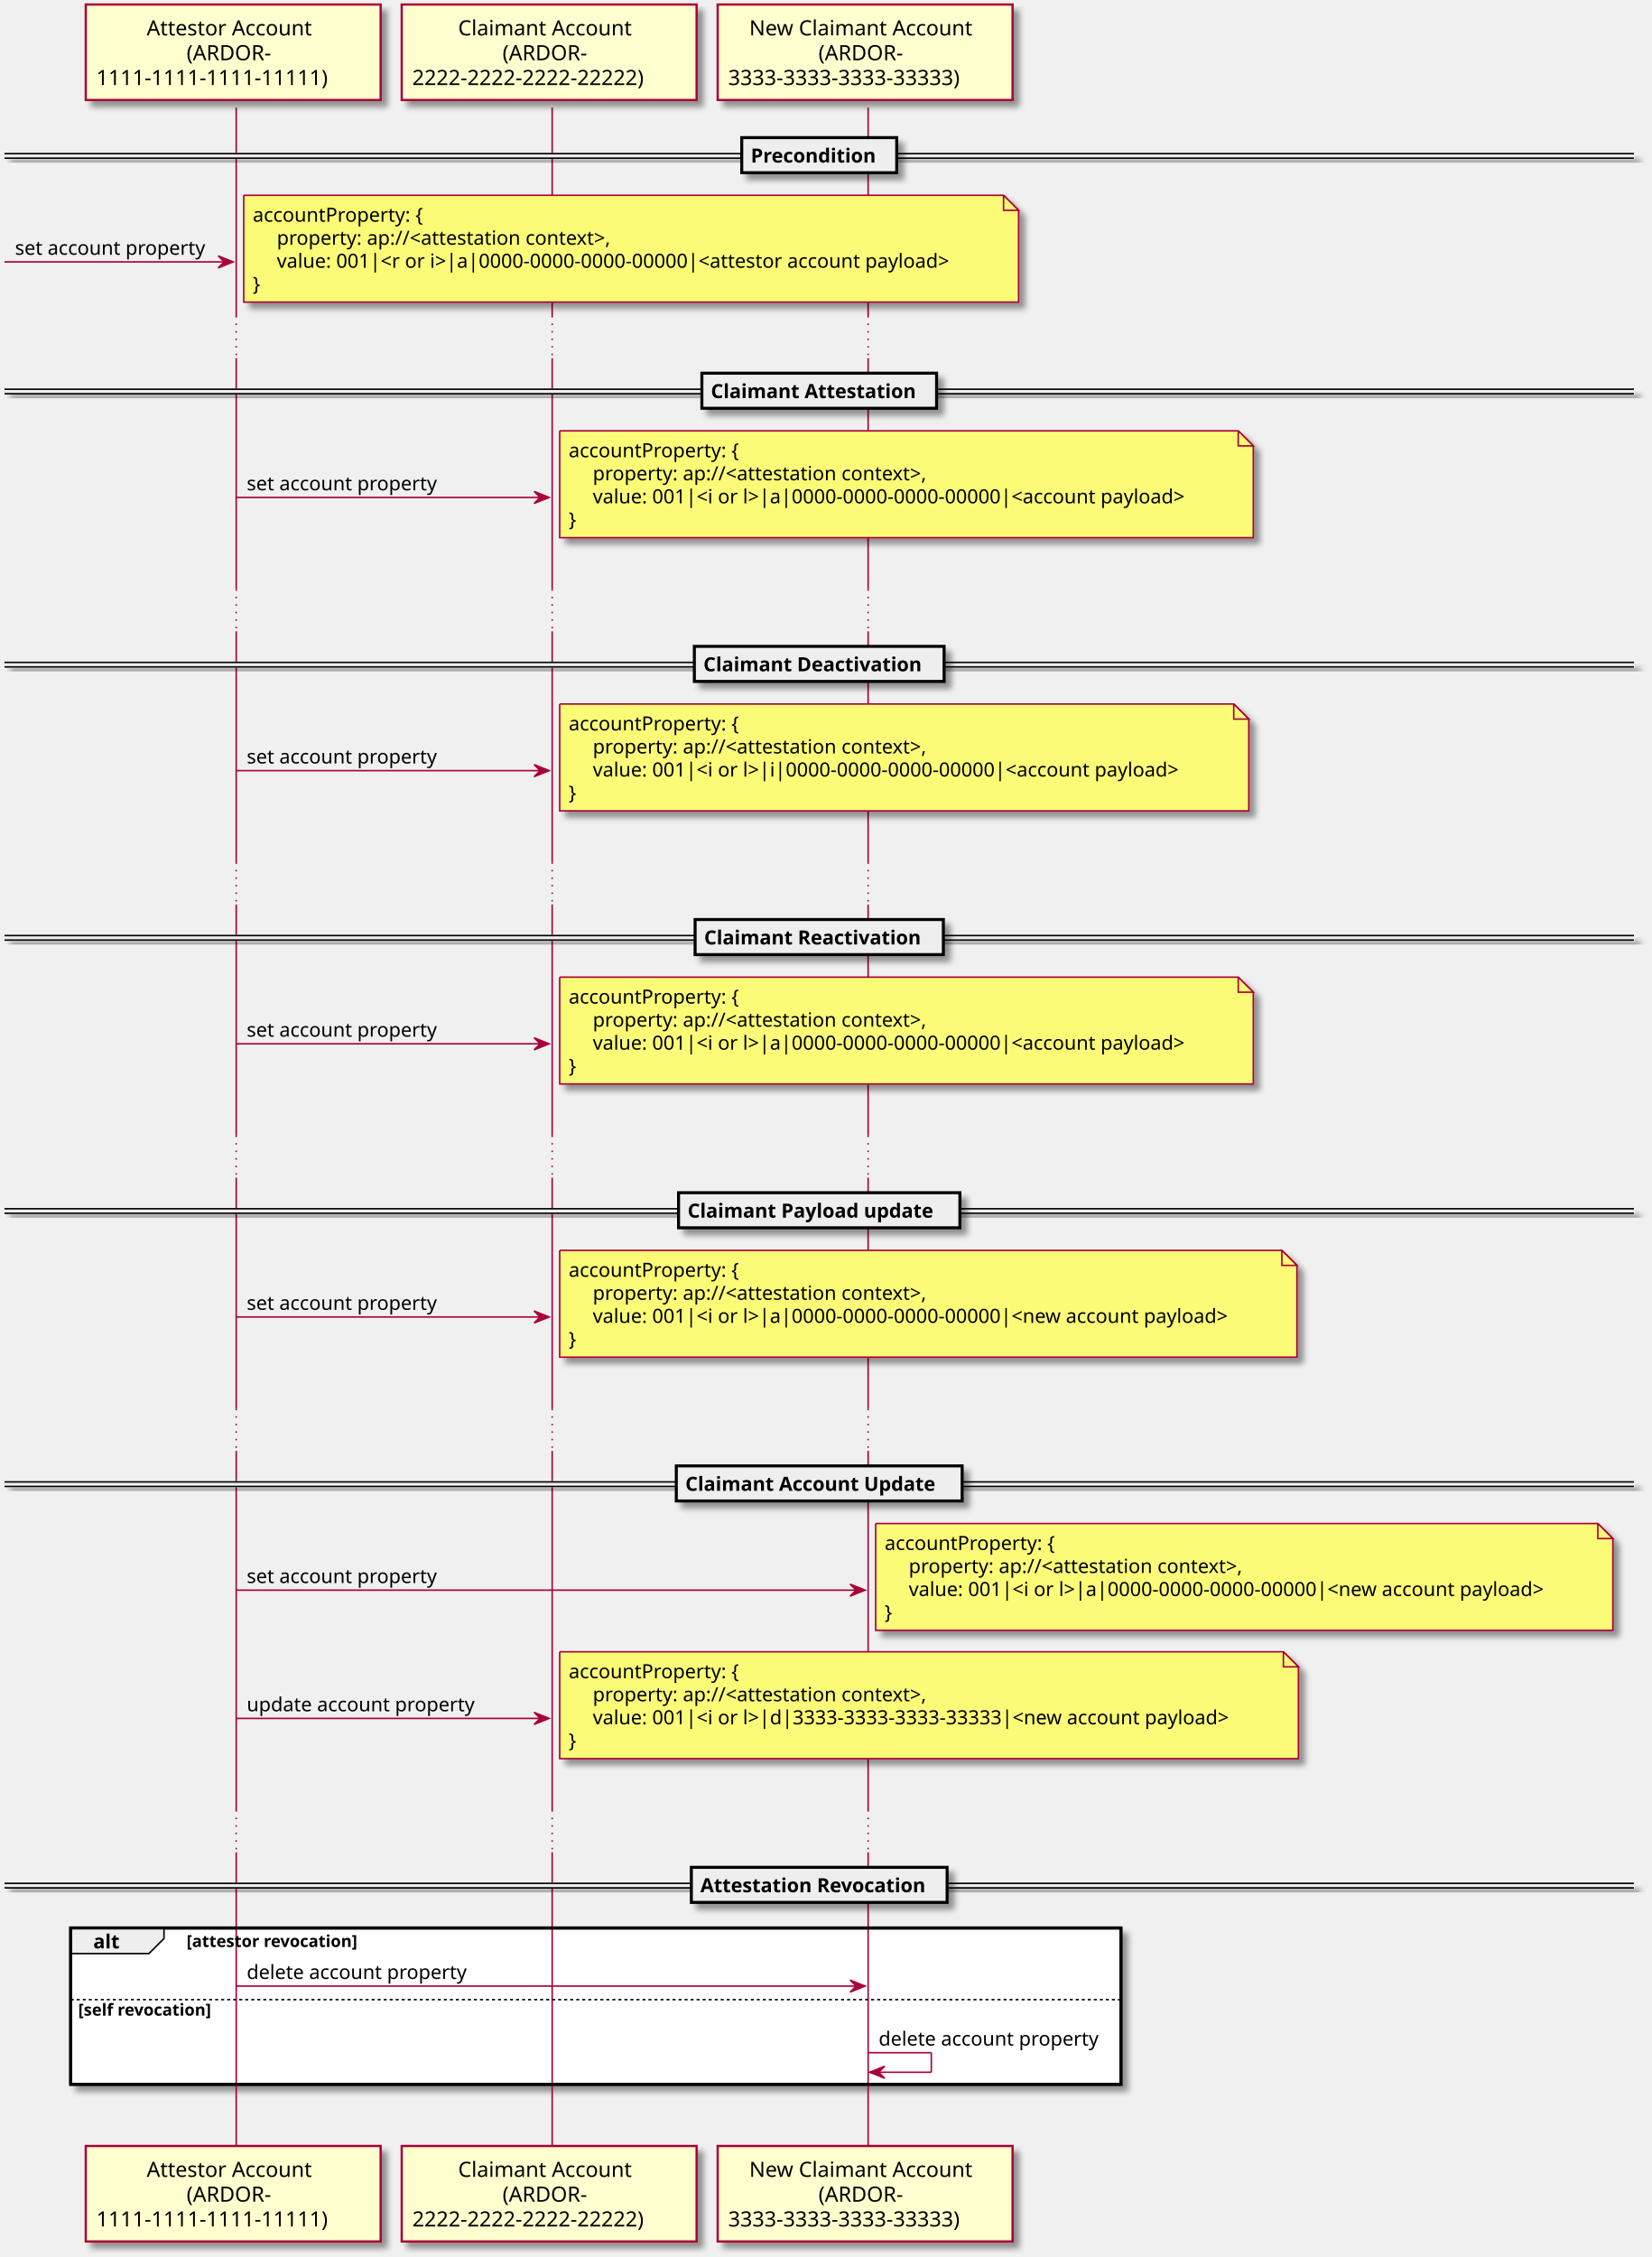
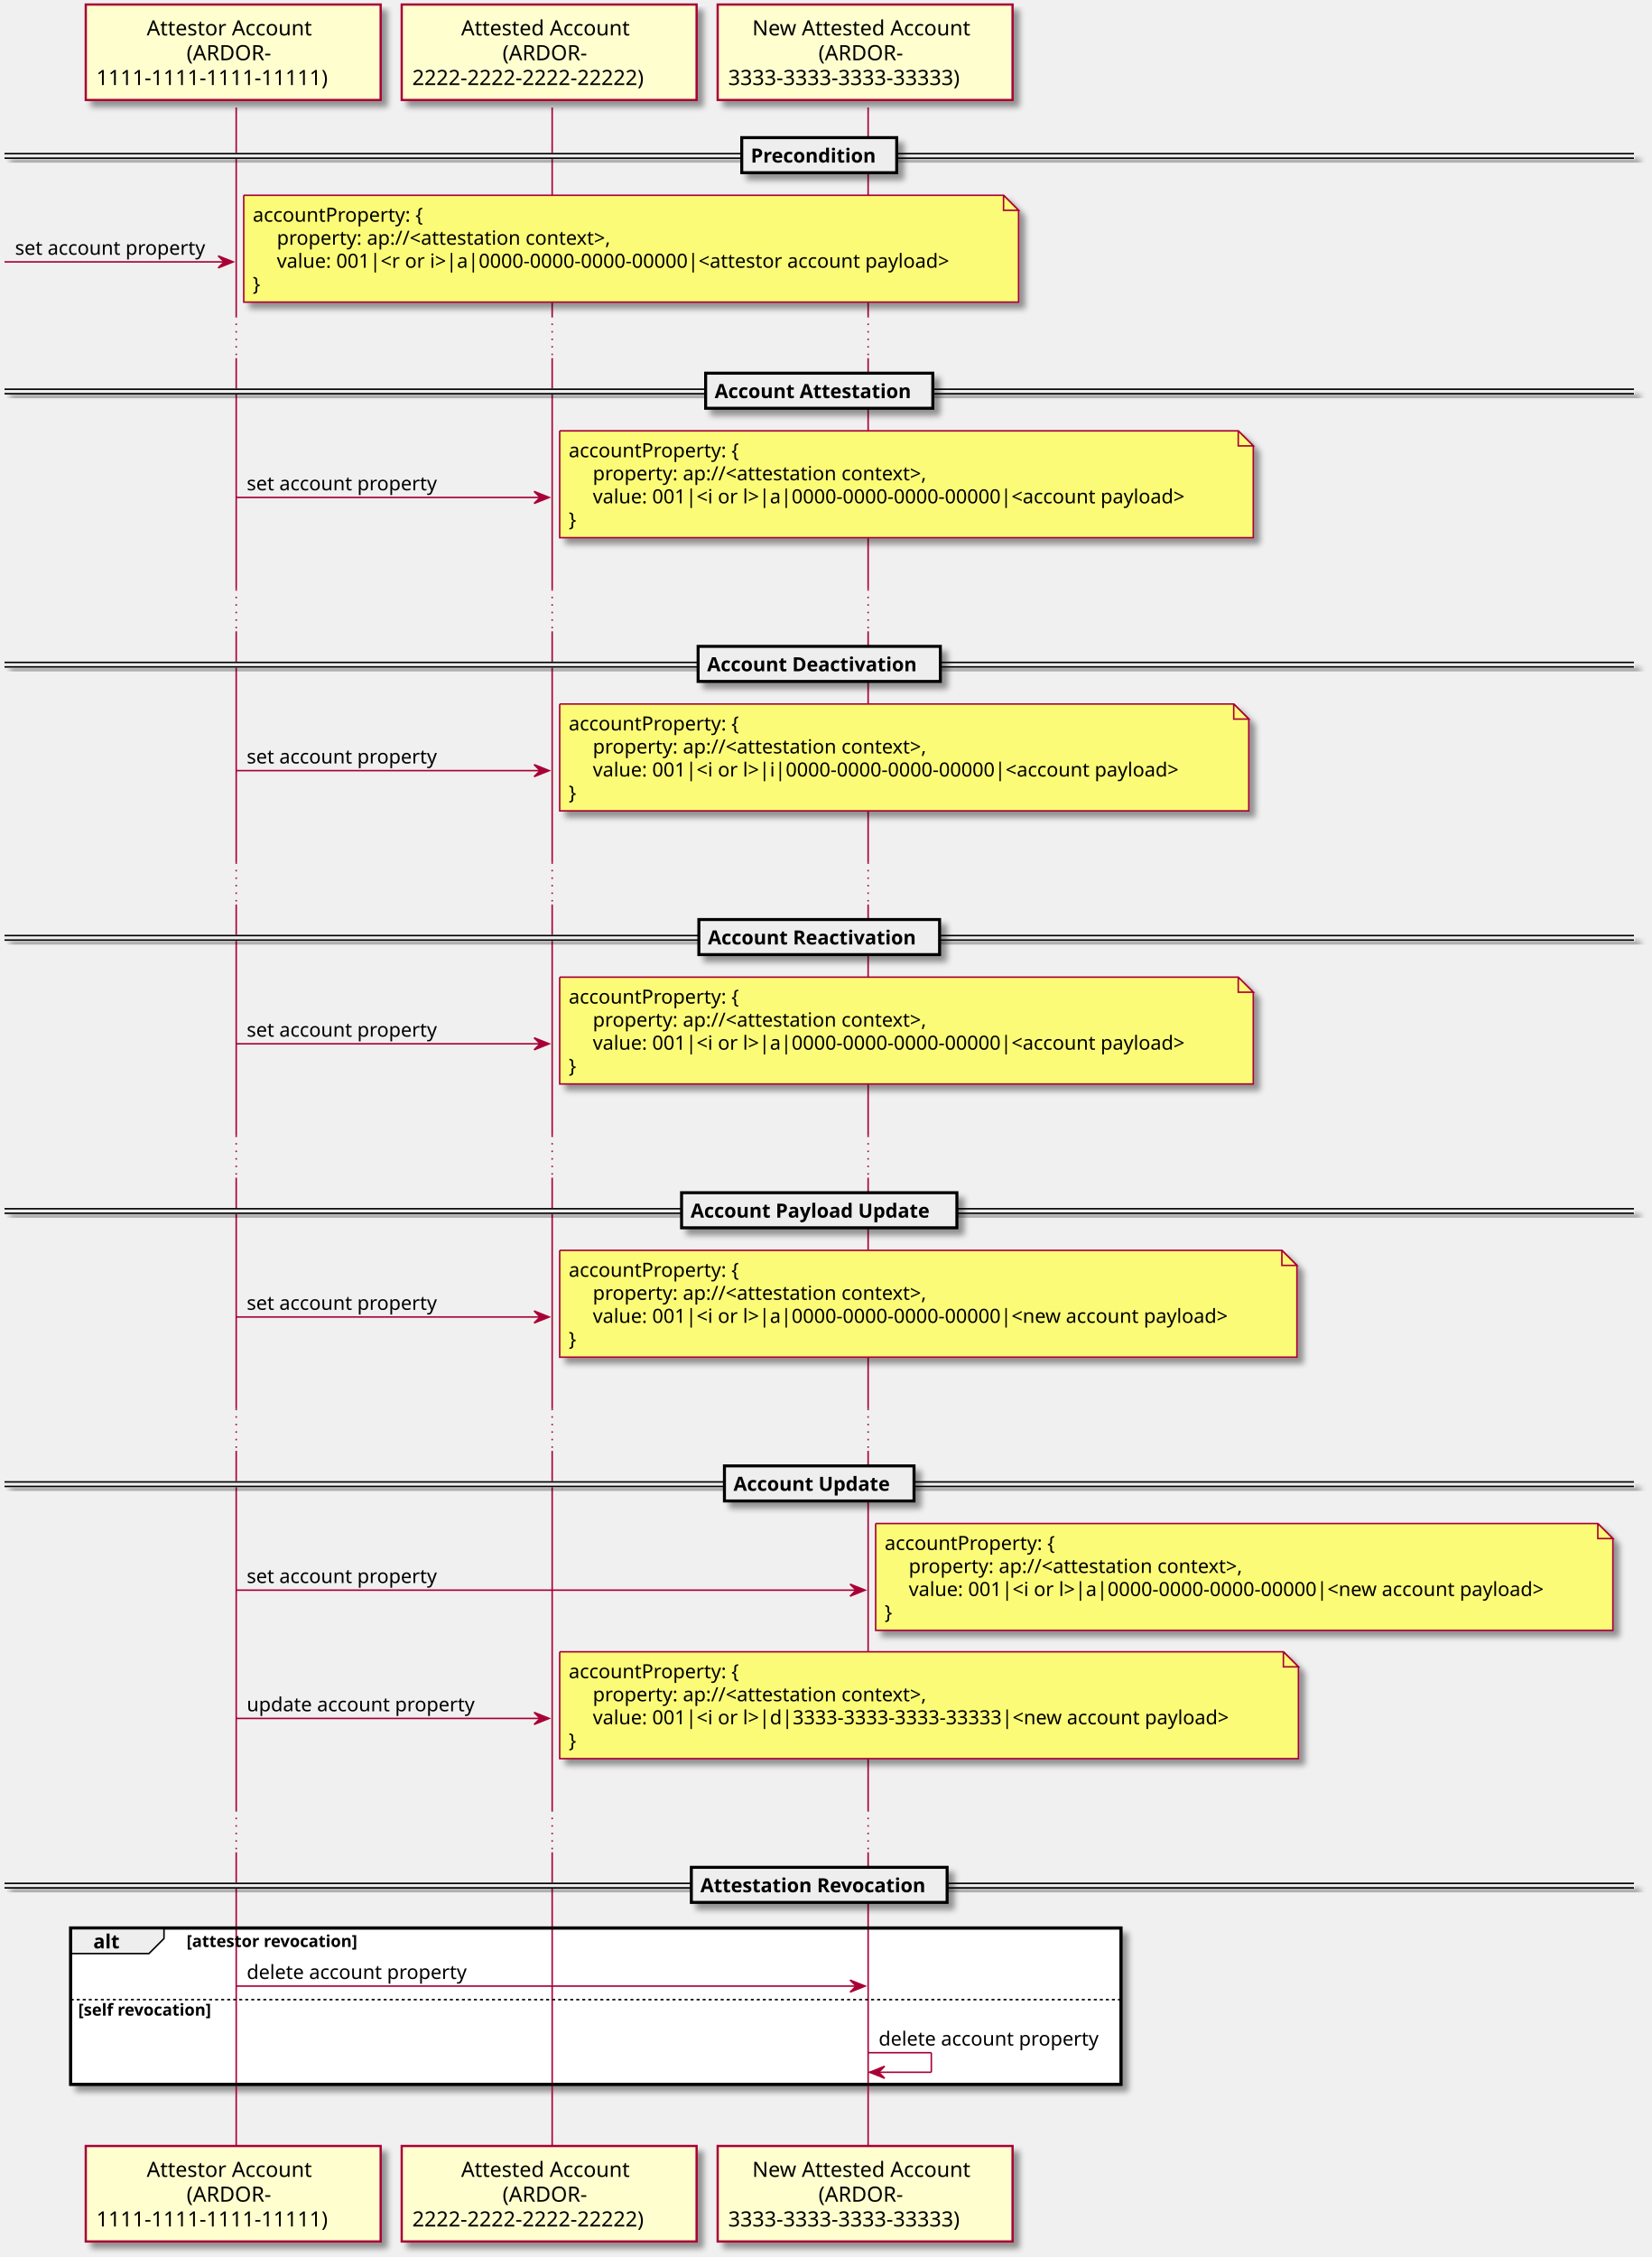
<svg xmlns="http://www.w3.org/2000/svg" contentScriptType="application/ecmascript" contentStyleType="text/css" height="1500px" preserveAspectRatio="none" style="width:1098px;height:1500px;" version="1.1" viewBox="0 0 1098 1500" width="1098px" zoomAndPan="magnify">
  <defs>
-     <filter height="300%" id="f1wwaxibf0at6j" width="300%" x="-1" y="-1">
+     <filter height="300%" id="fj7i6no8japhm" width="300%" x="-1" y="-1">
      <feGaussianBlur result="blurOut" stdDeviation="2.0" />
      <feColorMatrix in="blurOut" result="blurOut2" type="matrix" values="0 0 0 0 0 0 0 0 0 0 0 0 0 0 0 0 0 0 .4 0" />
      <feOffset dx="4.0" dy="4.0" in="blurOut2" result="blurOut3" />
      <feBlend in="SourceGraphic" in2="blurOut3" mode="normal" />
    </filter>
  </defs>
  <g>
-     <rect fill="#FFFFFF" filter="url(#f1wwaxibf0at6j)" height="103.887" style="stroke: #000000; stroke-width: 2.0;" width="698" x="47" y="1281.334" />
+     <rect fill="#FFFFFF" filter="url(#fj7i6no8japhm)" height="103.887" style="stroke: #000000; stroke-width: 2.0;" width="698" x="47" y="1281.334" />
    <rect fill="#FFFFFF" height="57.266" style="stroke: none; stroke-width: 1.0;" width="698" x="47" y="1327.955" />
    <line style="stroke: #A80036; stroke-width: 1.0;" x1="157" x2="157" y1="71.465" y2="210.018" />
    <line style="stroke: #A80036; stroke-width: 1.0; stroke-dasharray: 1.0,4.0;" x1="157" x2="157" y1="210.018" y2="238.018" />
    <line style="stroke: #A80036; stroke-width: 1.0;" x1="157" x2="157" y1="238.018" y2="391.57" />
    <line style="stroke: #A80036; stroke-width: 1.0; stroke-dasharray: 1.0,4.0;" x1="157" x2="157" y1="391.57" y2="419.57" />
    <line style="stroke: #A80036; stroke-width: 1.0;" x1="157" x2="157" y1="419.57" y2="573.123" />
    <line style="stroke: #A80036; stroke-width: 1.0; stroke-dasharray: 1.0,4.0;" x1="157" x2="157" y1="573.123" y2="601.123" />
    <line style="stroke: #A80036; stroke-width: 1.0;" x1="157" x2="157" y1="601.123" y2="754.676" />
    <line style="stroke: #A80036; stroke-width: 1.0; stroke-dasharray: 1.0,4.0;" x1="157" x2="157" y1="754.676" y2="782.676" />
    <line style="stroke: #A80036; stroke-width: 1.0;" x1="157" x2="157" y1="782.676" y2="936.229" />
    <line style="stroke: #A80036; stroke-width: 1.0; stroke-dasharray: 1.0,4.0;" x1="157" x2="157" y1="936.229" y2="964.229" />
    <line style="stroke: #A80036; stroke-width: 1.0;" x1="157" x2="157" y1="964.229" y2="1203.023" />
    <line style="stroke: #A80036; stroke-width: 1.0; stroke-dasharray: 1.0,4.0;" x1="157" x2="157" y1="1203.023" y2="1231.023" />
    <line style="stroke: #A80036; stroke-width: 1.0;" x1="157" x2="157" y1="1231.023" y2="1427.221" />
    <line style="stroke: #A80036; stroke-width: 1.0;" x1="367" x2="367" y1="71.465" y2="210.018" />
    <line style="stroke: #A80036; stroke-width: 1.0; stroke-dasharray: 1.0,4.0;" x1="367" x2="367" y1="210.018" y2="238.018" />
    <line style="stroke: #A80036; stroke-width: 1.0;" x1="367" x2="367" y1="238.018" y2="391.57" />
    <line style="stroke: #A80036; stroke-width: 1.0; stroke-dasharray: 1.0,4.0;" x1="367" x2="367" y1="391.57" y2="419.57" />
    <line style="stroke: #A80036; stroke-width: 1.0;" x1="367" x2="367" y1="419.57" y2="573.123" />
    <line style="stroke: #A80036; stroke-width: 1.0; stroke-dasharray: 1.0,4.0;" x1="367" x2="367" y1="573.123" y2="601.123" />
    <line style="stroke: #A80036; stroke-width: 1.0;" x1="367" x2="367" y1="601.123" y2="754.676" />
    <line style="stroke: #A80036; stroke-width: 1.0; stroke-dasharray: 1.0,4.0;" x1="367" x2="367" y1="754.676" y2="782.676" />
    <line style="stroke: #A80036; stroke-width: 1.0;" x1="367" x2="367" y1="782.676" y2="936.229" />
    <line style="stroke: #A80036; stroke-width: 1.0; stroke-dasharray: 1.0,4.0;" x1="367" x2="367" y1="936.229" y2="964.229" />
    <line style="stroke: #A80036; stroke-width: 1.0;" x1="367" x2="367" y1="964.229" y2="1203.023" />
    <line style="stroke: #A80036; stroke-width: 1.0; stroke-dasharray: 1.0,4.0;" x1="367" x2="367" y1="1203.023" y2="1231.023" />
    <line style="stroke: #A80036; stroke-width: 1.0;" x1="367" x2="367" y1="1231.023" y2="1427.221" />
    <line style="stroke: #A80036; stroke-width: 1.0;" x1="577" x2="577" y1="71.465" y2="210.018" />
    <line style="stroke: #A80036; stroke-width: 1.0; stroke-dasharray: 1.0,4.0;" x1="577" x2="577" y1="210.018" y2="238.018" />
    <line style="stroke: #A80036; stroke-width: 1.0;" x1="577" x2="577" y1="238.018" y2="391.57" />
    <line style="stroke: #A80036; stroke-width: 1.0; stroke-dasharray: 1.0,4.0;" x1="577" x2="577" y1="391.57" y2="419.57" />
    <line style="stroke: #A80036; stroke-width: 1.0;" x1="577" x2="577" y1="419.57" y2="573.123" />
    <line style="stroke: #A80036; stroke-width: 1.0; stroke-dasharray: 1.0,4.0;" x1="577" x2="577" y1="573.123" y2="601.123" />
    <line style="stroke: #A80036; stroke-width: 1.0;" x1="577" x2="577" y1="601.123" y2="754.676" />
    <line style="stroke: #A80036; stroke-width: 1.0; stroke-dasharray: 1.0,4.0;" x1="577" x2="577" y1="754.676" y2="782.676" />
    <line style="stroke: #A80036; stroke-width: 1.0;" x1="577" x2="577" y1="782.676" y2="936.229" />
    <line style="stroke: #A80036; stroke-width: 1.0; stroke-dasharray: 1.0,4.0;" x1="577" x2="577" y1="936.229" y2="964.229" />
    <line style="stroke: #A80036; stroke-width: 1.0;" x1="577" x2="577" y1="964.229" y2="1203.023" />
    <line style="stroke: #A80036; stroke-width: 1.0; stroke-dasharray: 1.0,4.0;" x1="577" x2="577" y1="1203.023" y2="1231.023" />
    <line style="stroke: #A80036; stroke-width: 1.0;" x1="577" x2="577" y1="1231.023" y2="1427.221" />
-     <rect fill="#FEFECE" filter="url(#f1wwaxibf0at6j)" height="63.465" style="stroke: #A80036; stroke-width: 1.5;" width="196" x="57" y="3" />
+     <rect fill="#FEFECE" filter="url(#fj7i6no8japhm)" height="63.465" style="stroke: #A80036; stroke-width: 1.5;" width="196" x="57" y="3" />
    <text fill="#000000" font-family="sans-serif" font-size="14" lengthAdjust="spacingAndGlyphs" textLength="115" x="97.5" y="23.535">Attestor Account</text>
    <text fill="#000000" font-family="sans-serif" font-size="14" lengthAdjust="spacingAndGlyphs" textLength="62" x="124" y="40.023">(ARDOR-</text>
    <text fill="#000000" font-family="sans-serif" font-size="14" lengthAdjust="spacingAndGlyphs" textLength="182" x="64" y="56.512">1111-1111-1111-11111)</text>
-     <rect fill="#FEFECE" filter="url(#f1wwaxibf0at6j)" height="63.465" style="stroke: #A80036; stroke-width: 1.5;" width="196" x="57" y="1426.221" />
+     <rect fill="#FEFECE" filter="url(#fj7i6no8japhm)" height="63.465" style="stroke: #A80036; stroke-width: 1.5;" width="196" x="57" y="1426.221" />
    <text fill="#000000" font-family="sans-serif" font-size="14" lengthAdjust="spacingAndGlyphs" textLength="115" x="97.5" y="1446.756">Attestor Account</text>
    <text fill="#000000" font-family="sans-serif" font-size="14" lengthAdjust="spacingAndGlyphs" textLength="62" x="124" y="1463.244">(ARDOR-</text>
    <text fill="#000000" font-family="sans-serif" font-size="14" lengthAdjust="spacingAndGlyphs" textLength="182" x="64" y="1479.732">1111-1111-1111-11111)</text>
-     <rect fill="#FEFECE" filter="url(#f1wwaxibf0at6j)" height="63.465" style="stroke: #A80036; stroke-width: 1.5;" width="196" x="267" y="3" />
-     <text fill="#000000" font-family="sans-serif" font-size="14" lengthAdjust="spacingAndGlyphs" textLength="121" x="304.5" y="23.535">Claimant Account</text>
+     <rect fill="#FEFECE" filter="url(#fj7i6no8japhm)" height="63.465" style="stroke: #A80036; stroke-width: 1.5;" width="196" x="267" y="3" />
+     <text fill="#000000" font-family="sans-serif" font-size="14" lengthAdjust="spacingAndGlyphs" textLength="117" x="306.5" y="23.535">Attested Account</text>
    <text fill="#000000" font-family="sans-serif" font-size="14" lengthAdjust="spacingAndGlyphs" textLength="62" x="334" y="40.023">(ARDOR-</text>
    <text fill="#000000" font-family="sans-serif" font-size="14" lengthAdjust="spacingAndGlyphs" textLength="182" x="274" y="56.512">2222-2222-2222-22222)</text>
-     <rect fill="#FEFECE" filter="url(#f1wwaxibf0at6j)" height="63.465" style="stroke: #A80036; stroke-width: 1.5;" width="196" x="267" y="1426.221" />
-     <text fill="#000000" font-family="sans-serif" font-size="14" lengthAdjust="spacingAndGlyphs" textLength="121" x="304.5" y="1446.756">Claimant Account</text>
+     <rect fill="#FEFECE" filter="url(#fj7i6no8japhm)" height="63.465" style="stroke: #A80036; stroke-width: 1.5;" width="196" x="267" y="1426.221" />
+     <text fill="#000000" font-family="sans-serif" font-size="14" lengthAdjust="spacingAndGlyphs" textLength="117" x="306.5" y="1446.756">Attested Account</text>
    <text fill="#000000" font-family="sans-serif" font-size="14" lengthAdjust="spacingAndGlyphs" textLength="62" x="334" y="1463.244">(ARDOR-</text>
    <text fill="#000000" font-family="sans-serif" font-size="14" lengthAdjust="spacingAndGlyphs" textLength="182" x="274" y="1479.732">2222-2222-2222-22222)</text>
-     <rect fill="#FEFECE" filter="url(#f1wwaxibf0at6j)" height="63.465" style="stroke: #A80036; stroke-width: 1.5;" width="196" x="477" y="3" />
-     <text fill="#000000" font-family="sans-serif" font-size="14" lengthAdjust="spacingAndGlyphs" textLength="154" x="498" y="23.535">New Claimant Account</text>
+     <rect fill="#FEFECE" filter="url(#fj7i6no8japhm)" height="63.465" style="stroke: #A80036; stroke-width: 1.5;" width="196" x="477" y="3" />
+     <text fill="#000000" font-family="sans-serif" font-size="14" lengthAdjust="spacingAndGlyphs" textLength="150" x="500" y="23.535">New Attested Account</text>
    <text fill="#000000" font-family="sans-serif" font-size="14" lengthAdjust="spacingAndGlyphs" textLength="62" x="544" y="40.023">(ARDOR-</text>
    <text fill="#000000" font-family="sans-serif" font-size="14" lengthAdjust="spacingAndGlyphs" textLength="182" x="484" y="56.512">3333-3333-3333-33333)</text>
-     <rect fill="#FEFECE" filter="url(#f1wwaxibf0at6j)" height="63.465" style="stroke: #A80036; stroke-width: 1.5;" width="196" x="477" y="1426.221" />
-     <text fill="#000000" font-family="sans-serif" font-size="14" lengthAdjust="spacingAndGlyphs" textLength="154" x="498" y="1446.756">New Claimant Account</text>
+     <rect fill="#FEFECE" filter="url(#fj7i6no8japhm)" height="63.465" style="stroke: #A80036; stroke-width: 1.5;" width="196" x="477" y="1426.221" />
+     <text fill="#000000" font-family="sans-serif" font-size="14" lengthAdjust="spacingAndGlyphs" textLength="150" x="500" y="1446.756">New Attested Account</text>
    <text fill="#000000" font-family="sans-serif" font-size="14" lengthAdjust="spacingAndGlyphs" textLength="62" x="544" y="1463.244">(ARDOR-</text>
    <text fill="#000000" font-family="sans-serif" font-size="14" lengthAdjust="spacingAndGlyphs" textLength="182" x="484" y="1479.732">3333-3333-3333-33333)</text>
-     <rect fill="#EEEEEE" filter="url(#f1wwaxibf0at6j)" height="3" style="stroke: #EEEEEE; stroke-width: 1.0;" width="1083" x="3" y="102.12" />
+     <rect fill="#EEEEEE" filter="url(#fj7i6no8japhm)" height="3" style="stroke: #EEEEEE; stroke-width: 1.0;" width="1083" x="3" y="102.12" />
    <line style="stroke: #000000; stroke-width: 1.0;" x1="3" x2="1086" y1="102.12" y2="102.12" />
    <line style="stroke: #000000; stroke-width: 1.0;" x1="3" x2="1086" y1="105.12" y2="105.12" />
-     <rect fill="#EEEEEE" filter="url(#f1wwaxibf0at6j)" height="23.311" style="stroke: #000000; stroke-width: 2.0;" width="103" x="493" y="91.465" />
+     <rect fill="#EEEEEE" filter="url(#fj7i6no8japhm)" height="23.311" style="stroke: #000000; stroke-width: 2.0;" width="103" x="493" y="91.465" />
    <text fill="#000000" font-family="sans-serif" font-size="13" font-weight="bold" lengthAdjust="spacingAndGlyphs" textLength="85" x="499" y="108.033">Precondition</text>
    <polygon fill="#A80036" points="145,170.052,155,174.052,145,178.052,149,174.052" style="stroke: #A80036; stroke-width: 1.0;" />
    <line style="stroke: #A80036; stroke-width: 1.0;" x1="3" x2="151" y1="174.052" y2="174.052" />
    <text fill="#000000" font-family="sans-serif" font-size="13" lengthAdjust="spacingAndGlyphs" textLength="130" x="10" y="169.31">set account property</text>
-     <path d="M162,129.775 L162,200.775 L677,200.775 L677,139.775 L667,129.775 L162,129.775 " fill="#FBFB77" filter="url(#f1wwaxibf0at6j)" style="stroke: #A80036; stroke-width: 1.0;" />
+     <path d="M162,129.775 L162,200.775 L677,200.775 L677,139.775 L667,129.775 L162,129.775 " fill="#FBFB77" filter="url(#fj7i6no8japhm)" style="stroke: #A80036; stroke-width: 1.0;" />
    <path d="M667,129.775 L667,139.775 L677,139.775 L667,129.775 " fill="#FBFB77" style="stroke: #A80036; stroke-width: 1.0;" />
    <text fill="#000000" font-family="sans-serif" font-size="13" lengthAdjust="spacingAndGlyphs" textLength="114" x="168" y="147.344">accountProperty: {</text>
    <text fill="#000000" font-family="sans-serif" font-size="13" lengthAdjust="spacingAndGlyphs" textLength="238" x="184" y="162.654">property: ap://&lt;attestation context&gt;,</text>
    <text fill="#000000" font-family="sans-serif" font-size="13" lengthAdjust="spacingAndGlyphs" textLength="478" x="184" y="177.965">value: 001|&lt;r or i&gt;|a|0000-0000-0000-00000|&lt;attestor account payload&gt;</text>
    <text fill="#000000" font-family="sans-serif" font-size="13" lengthAdjust="spacingAndGlyphs" textLength="4" x="168" y="193.275">}</text>
-     <rect fill="#EEEEEE" filter="url(#f1wwaxibf0at6j)" height="3" style="stroke: #EEEEEE; stroke-width: 1.0;" width="1083" x="3" y="258.673" />
+     <rect fill="#EEEEEE" filter="url(#fj7i6no8japhm)" height="3" style="stroke: #EEEEEE; stroke-width: 1.0;" width="1083" x="3" y="258.673" />
    <line style="stroke: #000000; stroke-width: 1.0;" x1="3" x2="1086" y1="258.673" y2="258.673" />
    <line style="stroke: #000000; stroke-width: 1.0;" x1="3" x2="1086" y1="261.673" y2="261.673" />
-     <rect fill="#EEEEEE" filter="url(#f1wwaxibf0at6j)" height="23.311" style="stroke: #000000; stroke-width: 2.0;" width="156" x="466.5" y="248.018" />
-     <text fill="#000000" font-family="sans-serif" font-size="13" font-weight="bold" lengthAdjust="spacingAndGlyphs" textLength="138" x="472.5" y="264.586">Claimant Attestation</text>
+     <rect fill="#EEEEEE" filter="url(#fj7i6no8japhm)" height="23.311" style="stroke: #000000; stroke-width: 2.0;" width="151" x="469" y="248.018" />
+     <text fill="#000000" font-family="sans-serif" font-size="13" font-weight="bold" lengthAdjust="spacingAndGlyphs" textLength="133" x="475" y="264.586">Account Attestation</text>
    <polygon fill="#A80036" points="355,326.604,365,330.604,355,334.604,359,330.604" style="stroke: #A80036; stroke-width: 1.0;" />
    <line style="stroke: #A80036; stroke-width: 1.0;" x1="157" x2="361" y1="330.604" y2="330.604" />
    <text fill="#000000" font-family="sans-serif" font-size="13" lengthAdjust="spacingAndGlyphs" textLength="130" x="164" y="325.862">set account property</text>
-     <path d="M372,286.328 L372,357.328 L833,357.328 L833,296.328 L823,286.328 L372,286.328 " fill="#FBFB77" filter="url(#f1wwaxibf0at6j)" style="stroke: #A80036; stroke-width: 1.0;" />
+     <path d="M372,286.328 L372,357.328 L833,357.328 L833,296.328 L823,286.328 L372,286.328 " fill="#FBFB77" filter="url(#fj7i6no8japhm)" style="stroke: #A80036; stroke-width: 1.0;" />
    <path d="M823,286.328 L823,296.328 L833,296.328 L823,286.328 " fill="#FBFB77" style="stroke: #A80036; stroke-width: 1.0;" />
    <text fill="#000000" font-family="sans-serif" font-size="13" lengthAdjust="spacingAndGlyphs" textLength="114" x="378" y="303.897">accountProperty: {</text>
    <text fill="#000000" font-family="sans-serif" font-size="13" lengthAdjust="spacingAndGlyphs" textLength="238" x="394" y="319.207">property: ap://&lt;attestation context&gt;,</text>
    <text fill="#000000" font-family="sans-serif" font-size="13" lengthAdjust="spacingAndGlyphs" textLength="424" x="394" y="334.518">value: 001|&lt;i or l&gt;|a|0000-0000-0000-00000|&lt;account payload&gt;</text>
    <text fill="#000000" font-family="sans-serif" font-size="13" lengthAdjust="spacingAndGlyphs" textLength="4" x="378" y="349.828">}</text>
-     <rect fill="#EEEEEE" filter="url(#f1wwaxibf0at6j)" height="3" style="stroke: #EEEEEE; stroke-width: 1.0;" width="1083" x="3" y="440.226" />
+     <rect fill="#EEEEEE" filter="url(#fj7i6no8japhm)" height="3" style="stroke: #EEEEEE; stroke-width: 1.0;" width="1083" x="3" y="440.226" />
    <line style="stroke: #000000; stroke-width: 1.0;" x1="3" x2="1086" y1="440.226" y2="440.226" />
    <line style="stroke: #000000; stroke-width: 1.0;" x1="3" x2="1086" y1="443.226" y2="443.226" />
-     <rect fill="#EEEEEE" filter="url(#f1wwaxibf0at6j)" height="23.311" style="stroke: #000000; stroke-width: 2.0;" width="166" x="461.5" y="429.57" />
-     <text fill="#000000" font-family="sans-serif" font-size="13" font-weight="bold" lengthAdjust="spacingAndGlyphs" textLength="148" x="467.5" y="446.139">Claimant Deactivation</text>
+     <rect fill="#EEEEEE" filter="url(#fj7i6no8japhm)" height="23.311" style="stroke: #000000; stroke-width: 2.0;" width="161" x="464" y="429.57" />
+     <text fill="#000000" font-family="sans-serif" font-size="13" font-weight="bold" lengthAdjust="spacingAndGlyphs" textLength="143" x="470" y="446.139">Account Deactivation</text>
    <polygon fill="#A80036" points="355,508.157,365,512.157,355,516.157,359,512.157" style="stroke: #A80036; stroke-width: 1.0;" />
    <line style="stroke: #A80036; stroke-width: 1.0;" x1="157" x2="361" y1="512.157" y2="512.157" />
    <text fill="#000000" font-family="sans-serif" font-size="13" lengthAdjust="spacingAndGlyphs" textLength="130" x="164" y="507.415">set account property</text>
-     <path d="M372,467.881 L372,538.881 L830,538.881 L830,477.881 L820,467.881 L372,467.881 " fill="#FBFB77" filter="url(#f1wwaxibf0at6j)" style="stroke: #A80036; stroke-width: 1.0;" />
+     <path d="M372,467.881 L372,538.881 L830,538.881 L830,477.881 L820,467.881 L372,467.881 " fill="#FBFB77" filter="url(#fj7i6no8japhm)" style="stroke: #A80036; stroke-width: 1.0;" />
    <path d="M820,467.881 L820,477.881 L830,477.881 L820,467.881 " fill="#FBFB77" style="stroke: #A80036; stroke-width: 1.0;" />
    <text fill="#000000" font-family="sans-serif" font-size="13" lengthAdjust="spacingAndGlyphs" textLength="114" x="378" y="485.449">accountProperty: {</text>
    <text fill="#000000" font-family="sans-serif" font-size="13" lengthAdjust="spacingAndGlyphs" textLength="238" x="394" y="500.76">property: ap://&lt;attestation context&gt;,</text>
    <text fill="#000000" font-family="sans-serif" font-size="13" lengthAdjust="spacingAndGlyphs" textLength="421" x="394" y="516.07">value: 001|&lt;i or l&gt;|i|0000-0000-0000-00000|&lt;account payload&gt;</text>
    <text fill="#000000" font-family="sans-serif" font-size="13" lengthAdjust="spacingAndGlyphs" textLength="4" x="378" y="531.381">}</text>
-     <rect fill="#EEEEEE" filter="url(#f1wwaxibf0at6j)" height="3" style="stroke: #EEEEEE; stroke-width: 1.0;" width="1083" x="3" y="621.778" />
+     <rect fill="#EEEEEE" filter="url(#fj7i6no8japhm)" height="3" style="stroke: #EEEEEE; stroke-width: 1.0;" width="1083" x="3" y="621.778" />
    <line style="stroke: #000000; stroke-width: 1.0;" x1="3" x2="1086" y1="621.778" y2="621.778" />
    <line style="stroke: #000000; stroke-width: 1.0;" x1="3" x2="1086" y1="624.778" y2="624.778" />
-     <rect fill="#EEEEEE" filter="url(#f1wwaxibf0at6j)" height="23.311" style="stroke: #000000; stroke-width: 2.0;" width="165" x="462" y="611.123" />
-     <text fill="#000000" font-family="sans-serif" font-size="13" font-weight="bold" lengthAdjust="spacingAndGlyphs" textLength="147" x="468" y="627.691">Claimant Reactivation</text>
+     <rect fill="#EEEEEE" filter="url(#fj7i6no8japhm)" height="23.311" style="stroke: #000000; stroke-width: 2.0;" width="160" x="464.5" y="611.123" />
+     <text fill="#000000" font-family="sans-serif" font-size="13" font-weight="bold" lengthAdjust="spacingAndGlyphs" textLength="142" x="470.5" y="627.691">Account Reactivation</text>
    <polygon fill="#A80036" points="355,689.71,365,693.71,355,697.71,359,693.71" style="stroke: #A80036; stroke-width: 1.0;" />
    <line style="stroke: #A80036; stroke-width: 1.0;" x1="157" x2="361" y1="693.71" y2="693.71" />
    <text fill="#000000" font-family="sans-serif" font-size="13" lengthAdjust="spacingAndGlyphs" textLength="130" x="164" y="688.968">set account property</text>
-     <path d="M372,649.434 L372,720.434 L833,720.434 L833,659.434 L823,649.434 L372,649.434 " fill="#FBFB77" filter="url(#f1wwaxibf0at6j)" style="stroke: #A80036; stroke-width: 1.0;" />
+     <path d="M372,649.434 L372,720.434 L833,720.434 L833,659.434 L823,649.434 L372,649.434 " fill="#FBFB77" filter="url(#fj7i6no8japhm)" style="stroke: #A80036; stroke-width: 1.0;" />
    <path d="M823,649.434 L823,659.434 L833,659.434 L823,649.434 " fill="#FBFB77" style="stroke: #A80036; stroke-width: 1.0;" />
    <text fill="#000000" font-family="sans-serif" font-size="13" lengthAdjust="spacingAndGlyphs" textLength="114" x="378" y="667.002">accountProperty: {</text>
    <text fill="#000000" font-family="sans-serif" font-size="13" lengthAdjust="spacingAndGlyphs" textLength="238" x="394" y="682.312">property: ap://&lt;attestation context&gt;,</text>
    <text fill="#000000" font-family="sans-serif" font-size="13" lengthAdjust="spacingAndGlyphs" textLength="424" x="394" y="697.623">value: 001|&lt;i or l&gt;|a|0000-0000-0000-00000|&lt;account payload&gt;</text>
    <text fill="#000000" font-family="sans-serif" font-size="13" lengthAdjust="spacingAndGlyphs" textLength="4" x="378" y="712.934">}</text>
-     <rect fill="#EEEEEE" filter="url(#f1wwaxibf0at6j)" height="3" style="stroke: #EEEEEE; stroke-width: 1.0;" width="1083" x="3" y="803.331" />
+     <rect fill="#EEEEEE" filter="url(#fj7i6no8japhm)" height="3" style="stroke: #EEEEEE; stroke-width: 1.0;" width="1083" x="3" y="803.331" />
    <line style="stroke: #000000; stroke-width: 1.0;" x1="3" x2="1086" y1="803.331" y2="803.331" />
    <line style="stroke: #000000; stroke-width: 1.0;" x1="3" x2="1086" y1="806.331" y2="806.331" />
-     <rect fill="#EEEEEE" filter="url(#f1wwaxibf0at6j)" height="23.311" style="stroke: #000000; stroke-width: 2.0;" width="187" x="451" y="792.676" />
-     <text fill="#000000" font-family="sans-serif" font-size="13" font-weight="bold" lengthAdjust="spacingAndGlyphs" textLength="169" x="457" y="809.244">Claimant Payload update</text>
+     <rect fill="#EEEEEE" filter="url(#fj7i6no8japhm)" height="23.311" style="stroke: #000000; stroke-width: 2.0;" width="183" x="453" y="792.676" />
+     <text fill="#000000" font-family="sans-serif" font-size="13" font-weight="bold" lengthAdjust="spacingAndGlyphs" textLength="165" x="459" y="809.244">Account Payload Update</text>
    <polygon fill="#A80036" points="355,871.263,365,875.263,355,879.263,359,875.263" style="stroke: #A80036; stroke-width: 1.0;" />
    <line style="stroke: #A80036; stroke-width: 1.0;" x1="157" x2="361" y1="875.263" y2="875.263" />
    <text fill="#000000" font-family="sans-serif" font-size="13" lengthAdjust="spacingAndGlyphs" textLength="130" x="164" y="870.52">set account property</text>
-     <path d="M372,830.986 L372,901.986 L862,901.986 L862,840.986 L852,830.986 L372,830.986 " fill="#FBFB77" filter="url(#f1wwaxibf0at6j)" style="stroke: #A80036; stroke-width: 1.0;" />
+     <path d="M372,830.986 L372,901.986 L862,901.986 L862,840.986 L852,830.986 L372,830.986 " fill="#FBFB77" filter="url(#fj7i6no8japhm)" style="stroke: #A80036; stroke-width: 1.0;" />
    <path d="M852,830.986 L852,840.986 L862,840.986 L852,830.986 " fill="#FBFB77" style="stroke: #A80036; stroke-width: 1.0;" />
    <text fill="#000000" font-family="sans-serif" font-size="13" lengthAdjust="spacingAndGlyphs" textLength="114" x="378" y="848.555">accountProperty: {</text>
    <text fill="#000000" font-family="sans-serif" font-size="13" lengthAdjust="spacingAndGlyphs" textLength="238" x="394" y="863.865">property: ap://&lt;attestation context&gt;,</text>
    <text fill="#000000" font-family="sans-serif" font-size="13" lengthAdjust="spacingAndGlyphs" textLength="453" x="394" y="879.176">value: 001|&lt;i or l&gt;|a|0000-0000-0000-00000|&lt;new account payload&gt;</text>
    <text fill="#000000" font-family="sans-serif" font-size="13" lengthAdjust="spacingAndGlyphs" textLength="4" x="378" y="894.486">}</text>
-     <rect fill="#EEEEEE" filter="url(#f1wwaxibf0at6j)" height="3" style="stroke: #EEEEEE; stroke-width: 1.0;" width="1083" x="3" y="984.884" />
+     <rect fill="#EEEEEE" filter="url(#fj7i6no8japhm)" height="3" style="stroke: #EEEEEE; stroke-width: 1.0;" width="1083" x="3" y="984.884" />
    <line style="stroke: #000000; stroke-width: 1.0;" x1="3" x2="1086" y1="984.884" y2="984.884" />
    <line style="stroke: #000000; stroke-width: 1.0;" x1="3" x2="1086" y1="987.884" y2="987.884" />
-     <rect fill="#EEEEEE" filter="url(#f1wwaxibf0at6j)" height="23.311" style="stroke: #000000; stroke-width: 2.0;" width="190" x="449.5" y="974.229" />
-     <text fill="#000000" font-family="sans-serif" font-size="13" font-weight="bold" lengthAdjust="spacingAndGlyphs" textLength="172" x="455.5" y="990.797">Claimant Account Update</text>
+     <rect fill="#EEEEEE" filter="url(#fj7i6no8japhm)" height="23.311" style="stroke: #000000; stroke-width: 2.0;" width="126" x="481.5" y="974.229" />
+     <text fill="#000000" font-family="sans-serif" font-size="13" font-weight="bold" lengthAdjust="spacingAndGlyphs" textLength="108" x="487.5" y="990.797">Account Update</text>
    <polygon fill="#A80036" points="565,1052.815,575,1056.815,565,1060.815,569,1056.815" style="stroke: #A80036; stroke-width: 1.0;" />
    <line style="stroke: #A80036; stroke-width: 1.0;" x1="157" x2="571" y1="1056.815" y2="1056.815" />
    <text fill="#000000" font-family="sans-serif" font-size="13" lengthAdjust="spacingAndGlyphs" textLength="130" x="164" y="1052.073">set account property</text>
-     <path d="M582,1012.539 L582,1083.539 L1072,1083.539 L1072,1022.539 L1062,1012.539 L582,1012.539 " fill="#FBFB77" filter="url(#f1wwaxibf0at6j)" style="stroke: #A80036; stroke-width: 1.0;" />
+     <path d="M582,1012.539 L582,1083.539 L1072,1083.539 L1072,1022.539 L1062,1012.539 L582,1012.539 " fill="#FBFB77" filter="url(#fj7i6no8japhm)" style="stroke: #A80036; stroke-width: 1.0;" />
    <path d="M1062,1012.539 L1062,1022.539 L1072,1022.539 L1062,1012.539 " fill="#FBFB77" style="stroke: #A80036; stroke-width: 1.0;" />
    <text fill="#000000" font-family="sans-serif" font-size="13" lengthAdjust="spacingAndGlyphs" textLength="114" x="588" y="1030.107">accountProperty: {</text>
    <text fill="#000000" font-family="sans-serif" font-size="13" lengthAdjust="spacingAndGlyphs" textLength="238" x="604" y="1045.418">property: ap://&lt;attestation context&gt;,</text>
    <text fill="#000000" font-family="sans-serif" font-size="13" lengthAdjust="spacingAndGlyphs" textLength="453" x="604" y="1060.728">value: 001|&lt;i or l&gt;|a|0000-0000-0000-00000|&lt;new account payload&gt;</text>
    <text fill="#000000" font-family="sans-serif" font-size="13" lengthAdjust="spacingAndGlyphs" textLength="4" x="588" y="1076.039">}</text>
    <polygon fill="#A80036" points="355,1138.058,365,1142.058,355,1146.058,359,1142.058" style="stroke: #A80036; stroke-width: 1.0;" />
    <line style="stroke: #A80036; stroke-width: 1.0;" x1="157" x2="361" y1="1142.058" y2="1142.058" />
    <text fill="#000000" font-family="sans-serif" font-size="13" lengthAdjust="spacingAndGlyphs" textLength="154" x="164" y="1137.315">update account property</text>
-     <path d="M372,1097.781 L372,1168.781 L863,1168.781 L863,1107.781 L853,1097.781 L372,1097.781 " fill="#FBFB77" filter="url(#f1wwaxibf0at6j)" style="stroke: #A80036; stroke-width: 1.0;" />
+     <path d="M372,1097.781 L372,1168.781 L863,1168.781 L863,1107.781 L853,1097.781 L372,1097.781 " fill="#FBFB77" filter="url(#fj7i6no8japhm)" style="stroke: #A80036; stroke-width: 1.0;" />
    <path d="M853,1097.781 L853,1107.781 L863,1107.781 L853,1097.781 " fill="#FBFB77" style="stroke: #A80036; stroke-width: 1.0;" />
    <text fill="#000000" font-family="sans-serif" font-size="13" lengthAdjust="spacingAndGlyphs" textLength="114" x="378" y="1115.35">accountProperty: {</text>
    <text fill="#000000" font-family="sans-serif" font-size="13" lengthAdjust="spacingAndGlyphs" textLength="238" x="394" y="1130.66">property: ap://&lt;attestation context&gt;,</text>
    <text fill="#000000" font-family="sans-serif" font-size="13" lengthAdjust="spacingAndGlyphs" textLength="454" x="394" y="1145.971">value: 001|&lt;i or l&gt;|d|3333-3333-3333-33333|&lt;new account payload&gt;</text>
    <text fill="#000000" font-family="sans-serif" font-size="13" lengthAdjust="spacingAndGlyphs" textLength="4" x="378" y="1161.281">}</text>
-     <rect fill="#EEEEEE" filter="url(#f1wwaxibf0at6j)" height="3" style="stroke: #EEEEEE; stroke-width: 1.0;" width="1083" x="3" y="1251.679" />
+     <rect fill="#EEEEEE" filter="url(#fj7i6no8japhm)" height="3" style="stroke: #EEEEEE; stroke-width: 1.0;" width="1083" x="3" y="1251.679" />
    <line style="stroke: #000000; stroke-width: 1.0;" x1="3" x2="1086" y1="1251.679" y2="1251.679" />
    <line style="stroke: #000000; stroke-width: 1.0;" x1="3" x2="1086" y1="1254.679" y2="1254.679" />
-     <rect fill="#EEEEEE" filter="url(#f1wwaxibf0at6j)" height="23.311" style="stroke: #000000; stroke-width: 2.0;" width="170" x="459.5" y="1241.023" />
+     <rect fill="#EEEEEE" filter="url(#fj7i6no8japhm)" height="23.311" style="stroke: #000000; stroke-width: 2.0;" width="170" x="459.5" y="1241.023" />
    <text fill="#000000" font-family="sans-serif" font-size="13" font-weight="bold" lengthAdjust="spacingAndGlyphs" textLength="152" x="465.5" y="1257.592">Attestation Revocation</text>
    <path d="M47,1281.334 L109,1281.334 L109,1288.334 L99,1298.334 L47,1298.334 L47,1281.334 " fill="#EEEEEE" style="stroke: #000000; stroke-width: 1.0;" />
    <rect fill="none" height="103.887" style="stroke: #000000; stroke-width: 2.0;" width="698" x="47" y="1281.334" />
    <text fill="#000000" font-family="sans-serif" font-size="13" font-weight="bold" lengthAdjust="spacingAndGlyphs" textLength="17" x="62" y="1294.902">alt</text>
    <text fill="#000000" font-family="sans-serif" font-size="11" font-weight="bold" lengthAdjust="spacingAndGlyphs" textLength="113" x="124" y="1293.969">[attestor revocation]</text>
    <polygon fill="#A80036" points="565,1315.955,575,1319.955,565,1323.955,569,1319.955" style="stroke: #A80036; stroke-width: 1.0;" />
    <line style="stroke: #A80036; stroke-width: 1.0;" x1="157" x2="571" y1="1319.955" y2="1319.955" />
    <text fill="#000000" font-family="sans-serif" font-size="13" lengthAdjust="spacingAndGlyphs" textLength="149" x="164" y="1315.213">delete account property</text>
    <line style="stroke: #000000; stroke-width: 1.0; stroke-dasharray: 2.0,2.0;" x1="47" x2="745" y1="1328.955" y2="1328.955" />
    <text fill="#000000" font-family="sans-serif" font-size="11" font-weight="bold" lengthAdjust="spacingAndGlyphs" textLength="92" x="52" y="1339.59">[self revocation]</text>
    <line style="stroke: #A80036; stroke-width: 1.0;" x1="577" x2="619" y1="1364.221" y2="1364.221" />
    <line style="stroke: #A80036; stroke-width: 1.0;" x1="619" x2="619" y1="1364.221" y2="1377.221" />
    <line style="stroke: #A80036; stroke-width: 1.0;" x1="578" x2="619" y1="1377.221" y2="1377.221" />
    <polygon fill="#A80036" points="588,1373.221,578,1377.221,588,1381.221,584,1377.221" style="stroke: #A80036; stroke-width: 1.0;" />
    <text fill="#000000" font-family="sans-serif" font-size="13" lengthAdjust="spacingAndGlyphs" textLength="149" x="584" y="1359.478">delete account property</text>
  </g>
</svg>
